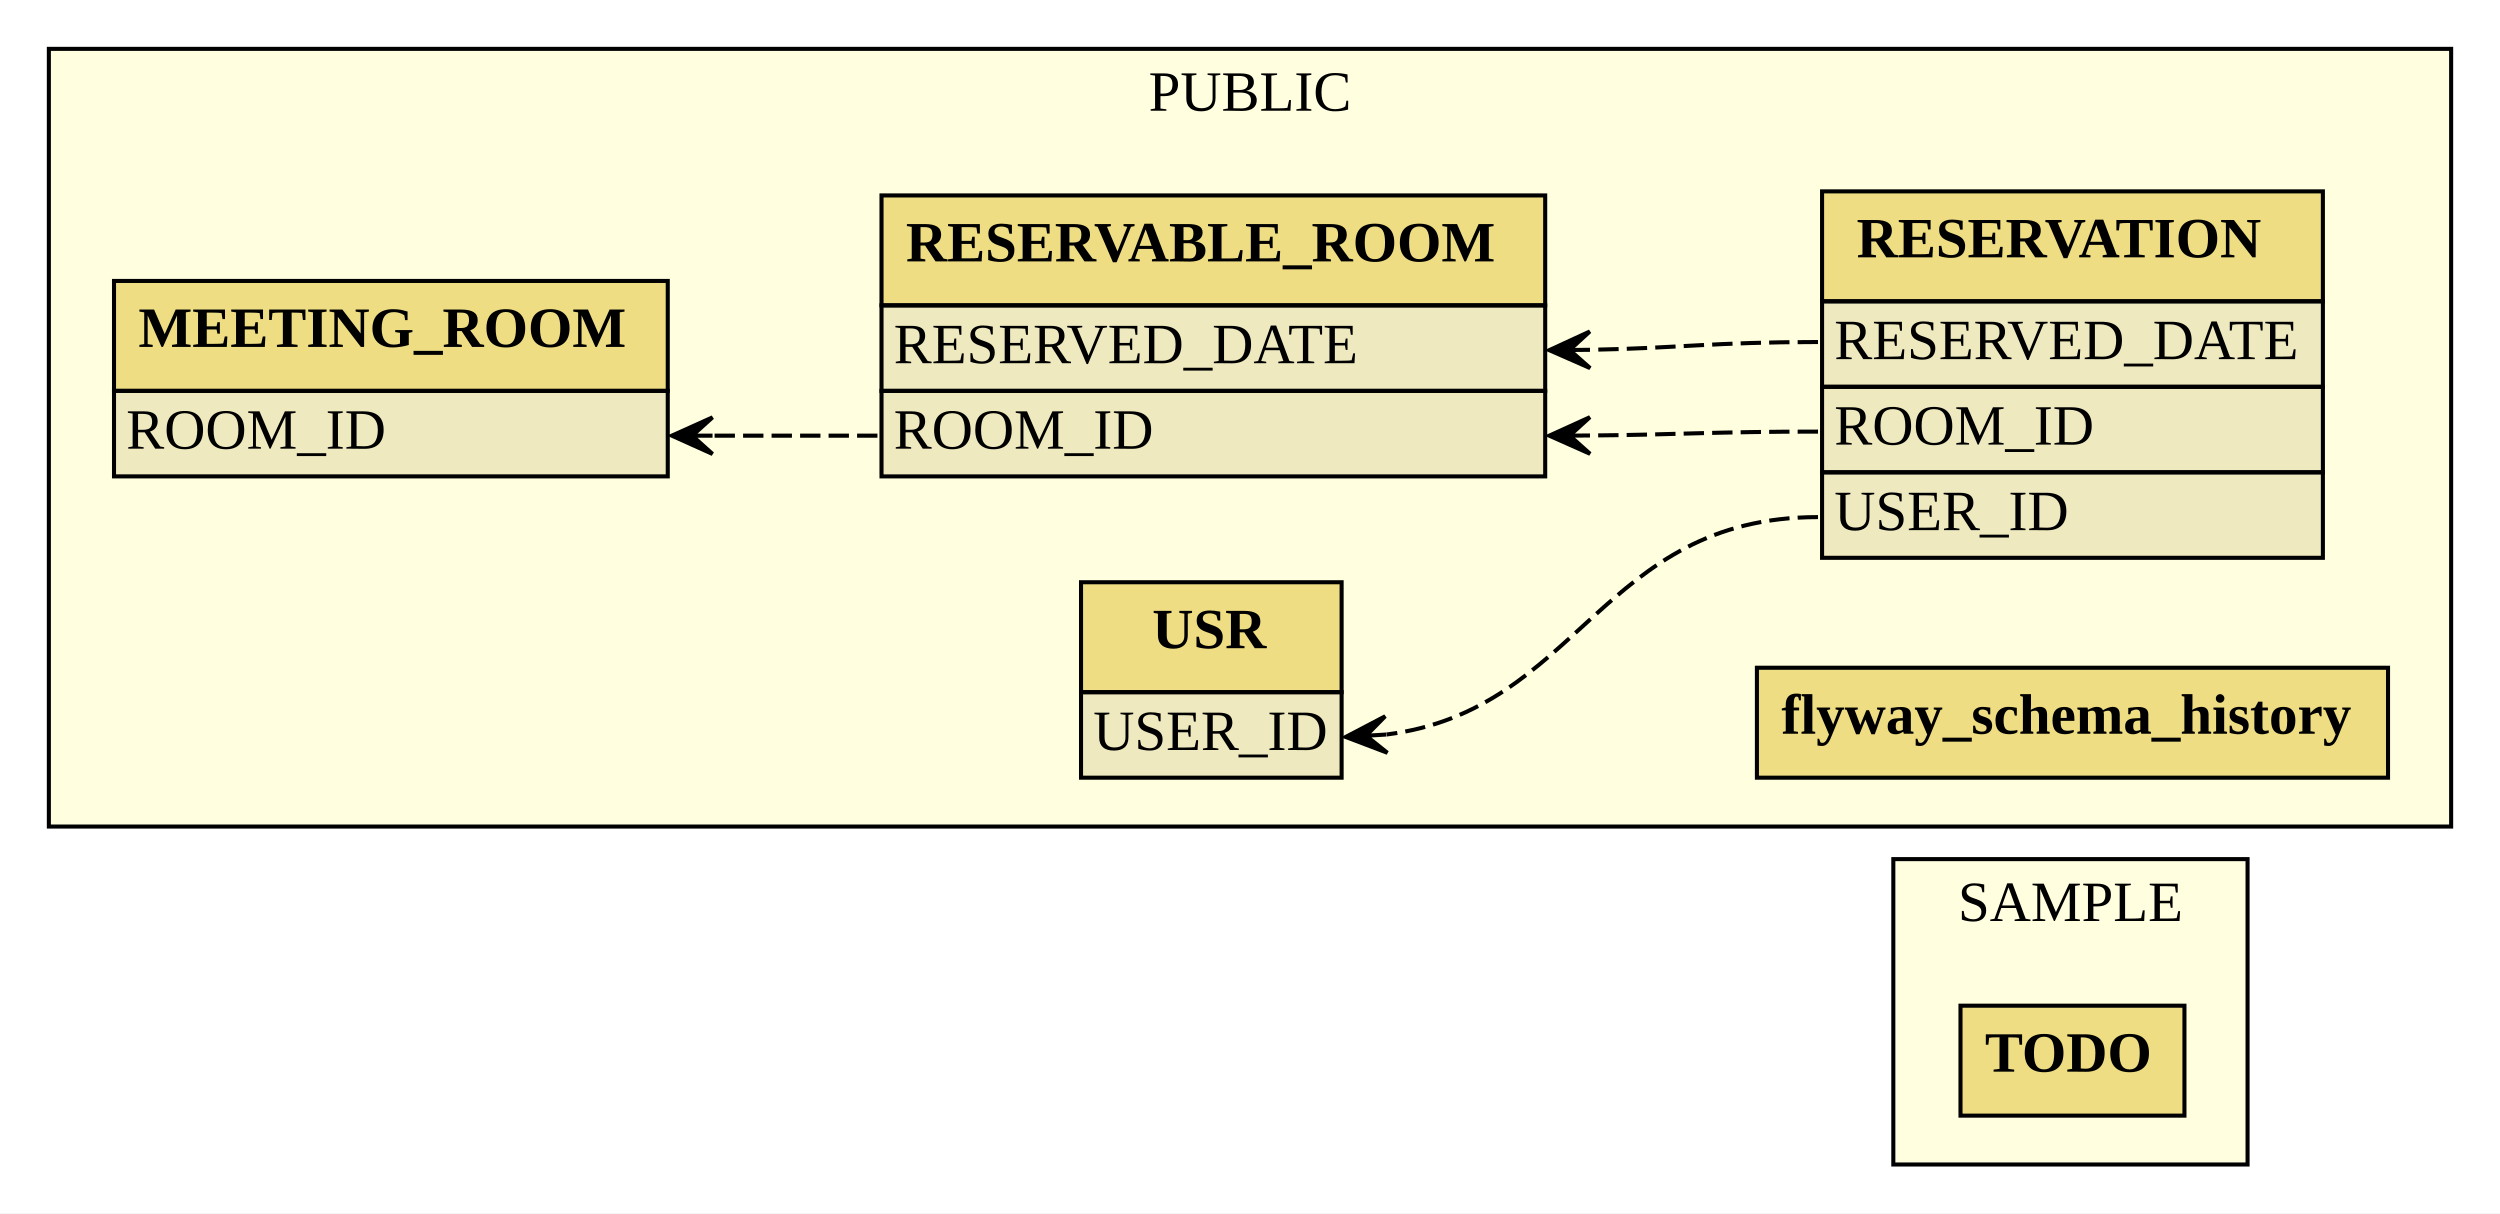
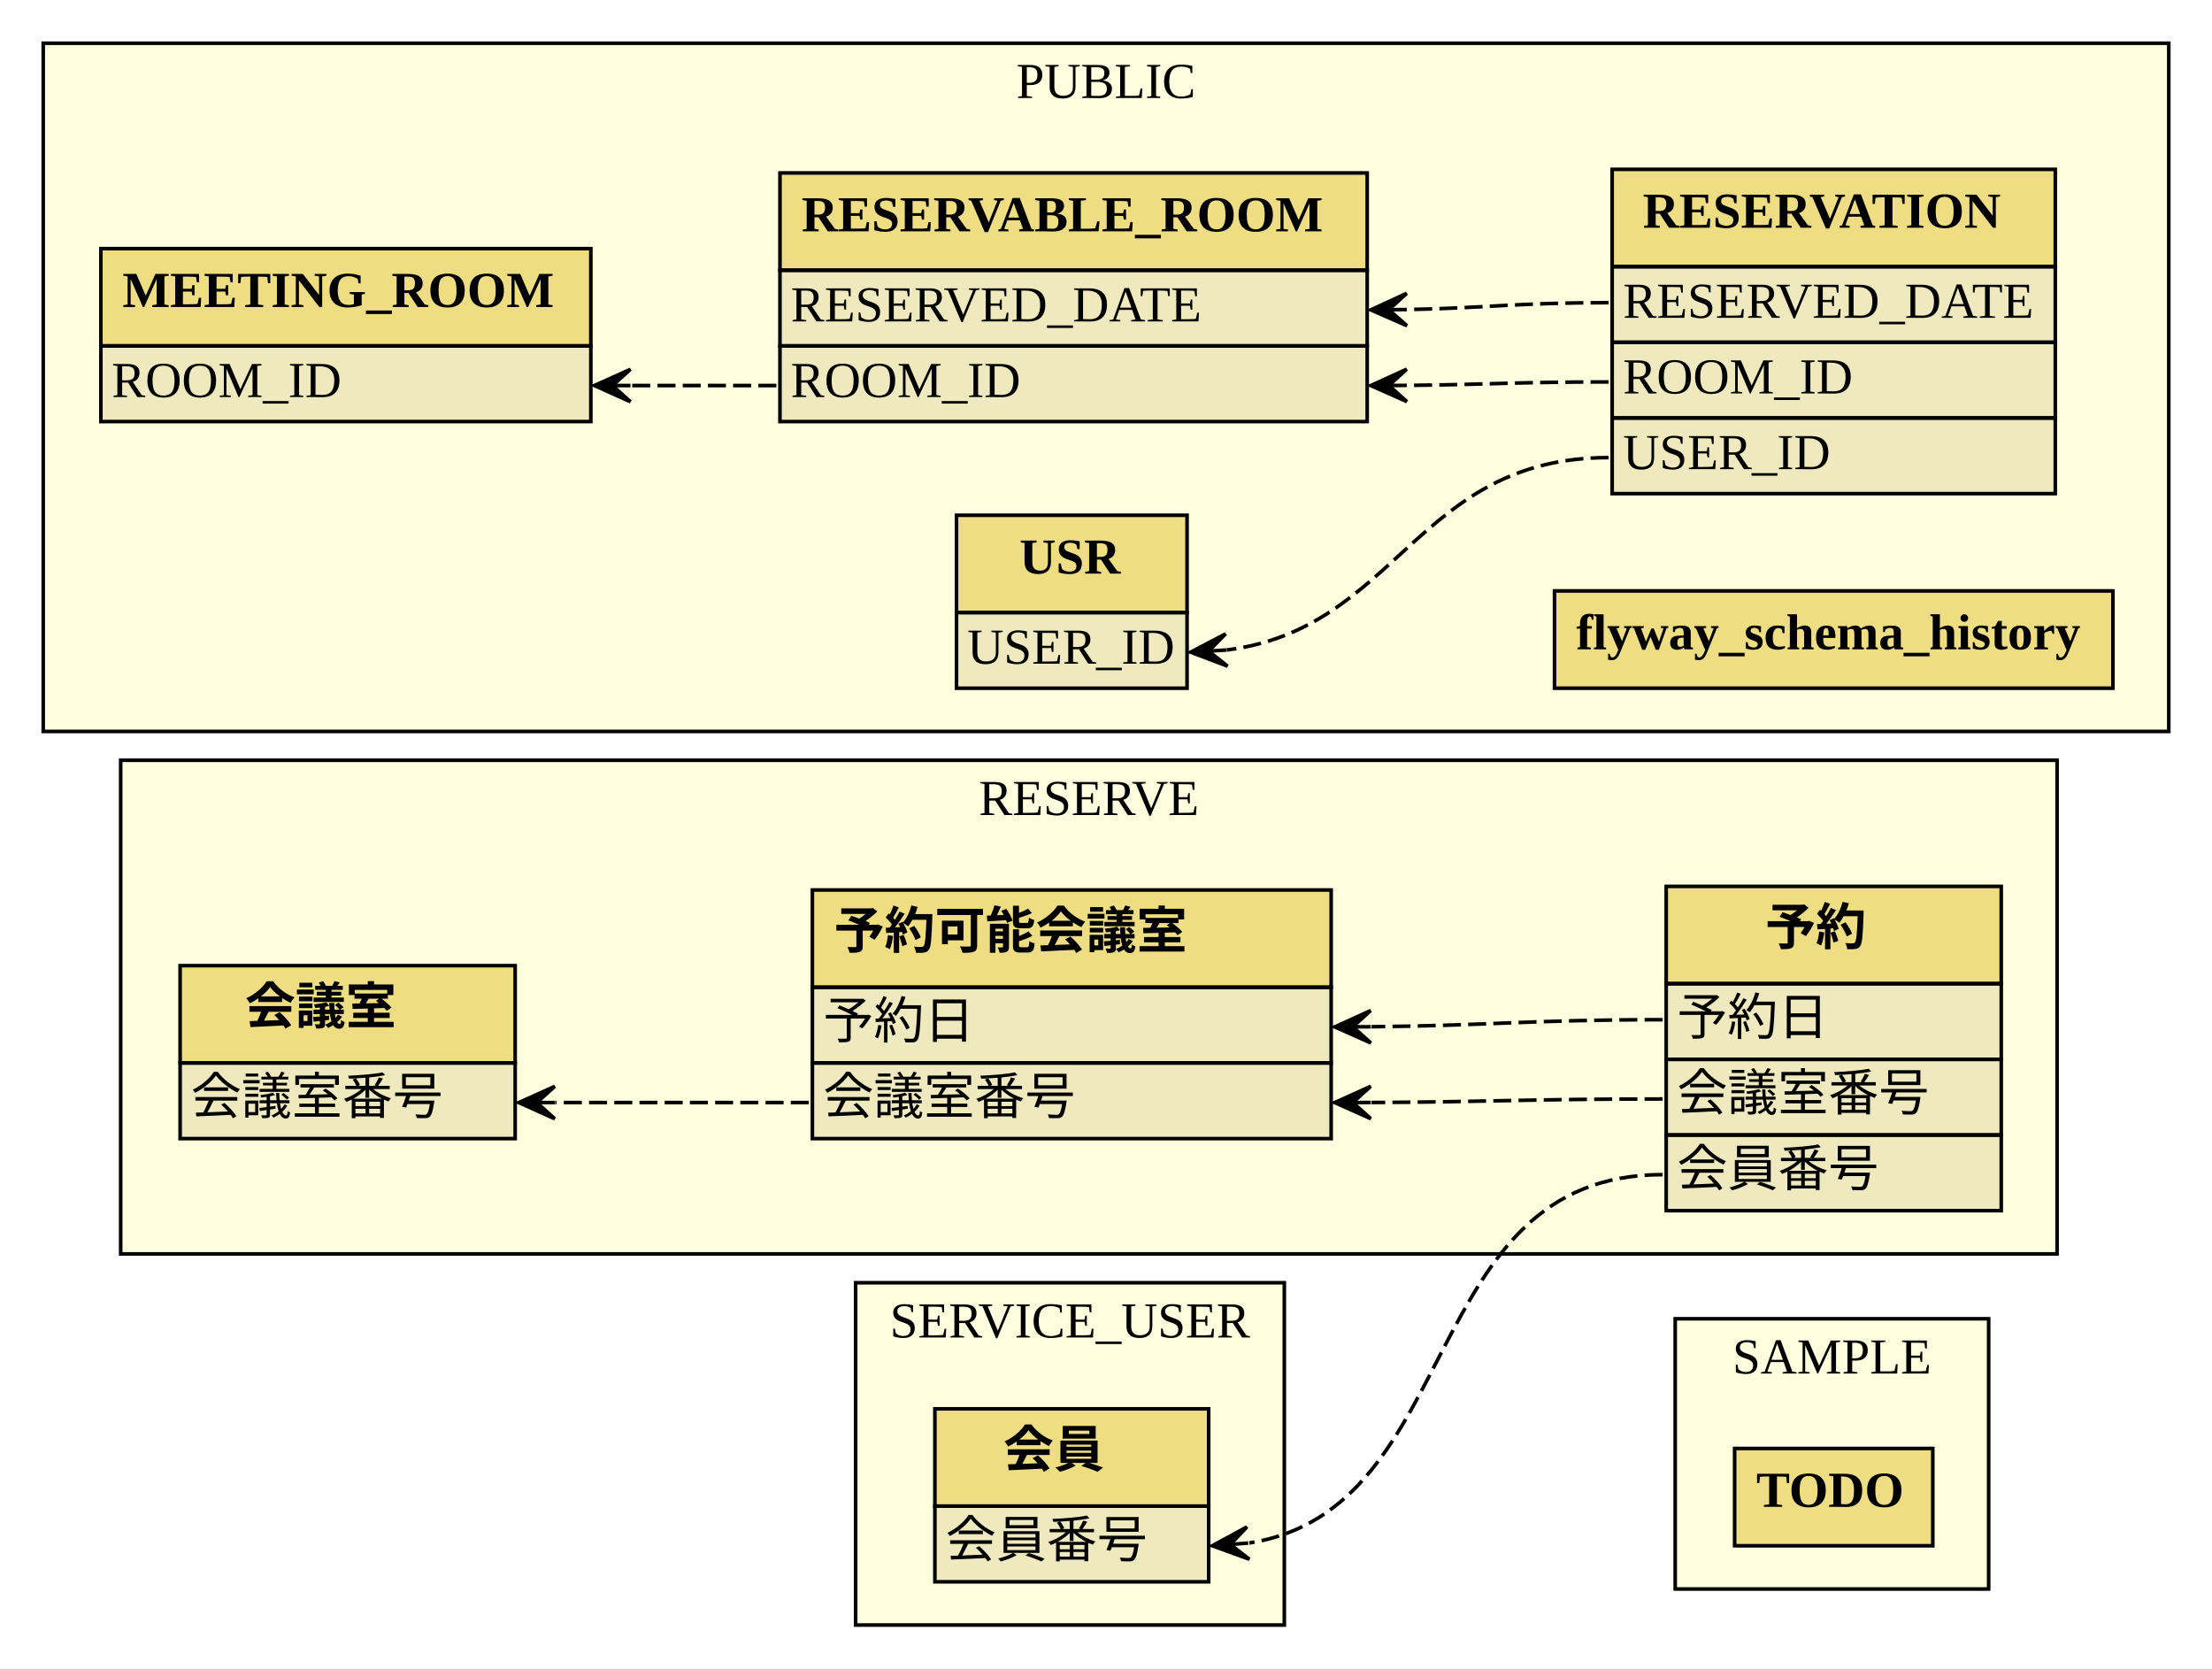
- <svg xmlns="http://www.w3.org/2000/svg" width="614pt" height="298pt" viewBox="0.00 0.00 614.00 298.00">
-   <g id="graph0" class="graph" transform="scale(1 1) rotate(0) translate(4 294)">
-     <polygon fill="white" stroke="transparent" points="-4,4 -4,-294 610,-294 610,4 -4,4" />
+ <svg xmlns="http://www.w3.org/2000/svg" width="614pt" height="463pt" viewBox="0.00 0.00 614.00 463.00">
+   <g id="graph0" class="graph" transform="scale(1 1) rotate(0) translate(4 459)">
+     <polygon fill="white" stroke="transparent" points="-4,4 -4,-459 610,-459 610,4 -4,4" />
    <g id="clust1" class="cluster">
-       <polygon fill="lightyellow" stroke="black" points="461,-8 461,-83 548,-83 548,-8 461,-8" />
-       <text text-anchor="middle" x="504.5" y="-67.8" font-family="Times New Roman,serif" font-size="14.00">
+       <polygon fill="lightyellow" stroke="black" points="461,-18 461,-93 548,-93 548,-18 461,-18" />
+       <text text-anchor="middle" x="504.5" y="-77.8" font-family="Times New Roman,serif" font-size="14.00">
                SAMPLE
            </text>
    </g>
+     <g id="clust3" class="cluster">
+       <polygon fill="lightyellow" stroke="black" points="8,-256 8,-447 598,-447 598,-256 8,-256" />
+       <text text-anchor="middle" x="303" y="-431.8" font-family="Times New Roman,serif" font-size="14.00">PUBLIC
+             </text>
+     </g>
    <g id="clust2" class="cluster">
-       <polygon fill="lightyellow" stroke="black" points="8,-91 8,-282 598,-282 598,-91 8,-91" />
-       <text text-anchor="middle" x="303" y="-266.8" font-family="Times New Roman,serif" font-size="14.00">PUBLIC
+       <polygon fill="lightyellow" stroke="black" points="29.5,-111 29.5,-248 567,-248 567,-111 29.5,-111" />
+       <text text-anchor="middle" x="298.25" y="-232.8" font-family="Times New Roman,serif" font-size="14.00">
+                 RESERVE
+             </text>
+     </g>
+     <g id="clust4" class="cluster">
+       <polygon fill="lightyellow" stroke="black" points="233.5,-8 233.5,-103 352.5,-103 352.5,-8 233.5,-8" />
+       <text text-anchor="middle" x="293" y="-87.8" font-family="Times New Roman,serif" font-size="14.00">
+                 SERVICE_USER
            </text>
    </g>
    <g id="node1" class="node">
-       <polygon fill="#eee9bf" stroke="transparent" points="477,-20.5 477,-47.5 532,-47.5 532,-20.5 477,-20.5" />
-       <polygon fill="#eedd82" stroke="transparent" points="477.5,-20 477.5,-47 532.5,-47 532.5,-20 477.5,-20" />
-       <polygon fill="none" stroke="black" points="477.5,-20 477.5,-47 532.5,-47 532.5,-20 477.5,-20" />
-       <text text-anchor="start" x="483.5" y="-30.8" font-family="Times New Roman,serif" font-weight="bold" font-size="14.00">TODO
+       <polygon fill="#eee9bf" stroke="transparent" points="477,-30.5 477,-57.5 532,-57.5 532,-30.5 477,-30.5" />
+       <polygon fill="#eedd82" stroke="transparent" points="477.5,-30 477.5,-57 532.5,-57 532.5,-30 477.5,-30" />
+       <polygon fill="none" stroke="black" points="477.5,-30 477.5,-57 532.5,-57 532.5,-30 477.5,-30" />
+       <text text-anchor="start" x="483.5" y="-40.8" font-family="Times New Roman,serif" font-weight="bold" font-size="14.00">TODO
            </text>
    </g>
    <g id="node2" class="node">
-       <polygon fill="#eee9bf" stroke="transparent" points="443,-157 443,-247 566,-247 566,-157 443,-157" />
-       <polygon fill="#eedd82" stroke="transparent" points="443.5,-220 443.5,-247 566.5,-247 566.5,-220 443.5,-220" />
-       <polygon fill="none" stroke="black" points="443.5,-220 443.5,-247 566.5,-247 566.5,-220 443.5,-220" />
-       <text text-anchor="start" x="452" y="-230.8" font-family="Times New Roman,serif" font-weight="bold" font-size="14.00">RESERVATION
+       <polygon fill="#eee9bf" stroke="transparent" points="45.5,-143 45.5,-191 138.5,-191 138.5,-143 45.5,-143" />
+       <polygon fill="#eedd82" stroke="transparent" points="46,-164 46,-191 139,-191 139,-164 46,-164" />
+       <polygon fill="none" stroke="black" points="46,-164 46,-191 139,-191 139,-164 46,-164" />
+       <text text-anchor="start" x="64" y="-174.8" font-family="Times New Roman,serif" font-weight="bold" font-size="14.00">会議室
            </text>
-       <polygon fill="none" stroke="black" points="443.5,-199 443.5,-220 566.5,-220 566.5,-199 443.5,-199" />
-       <text text-anchor="start" x="446.5" y="-205.8" font-family="Times New Roman,serif" font-size="14.00">
+       <polygon fill="none" stroke="black" points="46,-143 46,-164 139,-164 139,-143 46,-143" />
+       <text text-anchor="start" x="49" y="-149.8" font-family="Times New Roman,serif" font-size="14.00">会議室番号
+             </text>
+     </g>
+     <g id="node3" class="node">
+       <polygon fill="#eee9bf" stroke="transparent" points="458,-123 458,-213 551,-213 551,-123 458,-123" />
+       <polygon fill="#eedd82" stroke="transparent" points="458.5,-186 458.5,-213 551.5,-213 551.5,-186 458.5,-186" />
+       <polygon fill="none" stroke="black" points="458.5,-186 458.5,-213 551.5,-213 551.5,-186 458.5,-186" />
+       <text text-anchor="start" x="486" y="-196.8" font-family="Times New Roman,serif" font-weight="bold" font-size="14.00">予約
+             </text>
+       <polygon fill="none" stroke="black" points="458.5,-165 458.5,-186 551.5,-186 551.5,-165 458.5,-165" />
+       <text text-anchor="start" x="461.5" y="-171.8" font-family="Times New Roman,serif" font-size="14.00">予約日
+             </text>
+       <polygon fill="none" stroke="black" points="458.5,-144 458.5,-165 551.5,-165 551.5,-144 458.5,-144" />
+       <text text-anchor="start" x="461.5" y="-150.8" font-family="Times New Roman,serif" font-size="14.00">会議室番号
+             </text>
+       <polygon fill="none" stroke="black" points="458.5,-123 458.5,-144 551.5,-144 551.5,-123 458.5,-123" />
+       <text text-anchor="start" x="461.5" y="-129.8" font-family="Times New Roman,serif" font-size="14.00">会員番号
+             </text>
+     </g>
+     <g id="node4" class="node">
+       <polygon fill="#eee9bf" stroke="transparent" points="221.5,-143.5 221.5,-212.5 365.5,-212.5 365.5,-143.5 221.5,-143.5" />
+       <polygon fill="#eedd82" stroke="transparent" points="221.5,-185 221.5,-212 365.5,-212 365.5,-185 221.5,-185" />
+       <polygon fill="none" stroke="black" points="221.5,-185 221.5,-212 365.5,-212 365.5,-185 221.5,-185" />
+       <text text-anchor="start" x="227.5" y="-195.8" font-family="Times New Roman,serif" font-weight="bold" font-size="14.00">予約可能会議室
+             </text>
+       <polygon fill="none" stroke="black" points="221.5,-164 221.5,-185 365.5,-185 365.5,-164 221.5,-164" />
+       <text text-anchor="start" x="224.5" y="-170.8" font-family="Times New Roman,serif" font-size="14.00">予約日
+             </text>
+       <polygon fill="none" stroke="black" points="221.5,-143 221.5,-164 365.5,-164 365.5,-143 221.5,-143" />
+       <text text-anchor="start" x="224.5" y="-149.8" font-family="Times New Roman,serif" font-size="14.00">会議室番号
+             </text>
+     </g>
+     <g id="edge1" class="edge">
+       <path fill="none" stroke="black" stroke-dasharray="5,2" d="M457.5,-176C420.68,-176 409.01,-174.34 376.71,-174.05" />
+       <polygon fill="black" stroke="black" points="366.5,-174 376.52,-169.54 371.5,-174.02 376.5,-174.04 376.5,-174.04 376.5,-174.04 371.5,-174.02 376.48,-178.54 366.5,-174 366.5,-174" />
+     </g>
+     <g id="edge2" class="edge">
+       <path fill="none" stroke="black" stroke-dasharray="5,2" d="M457.5,-154C420.69,-154 409.01,-153.17 376.71,-153.02" />
+       <polygon fill="black" stroke="black" points="366.5,-153 376.51,-148.52 371.5,-153.01 376.5,-153.02 376.5,-153.02 376.5,-153.02 371.5,-153.01 376.49,-157.52 366.5,-153 366.5,-153" />
+     </g>
+     <g id="node10" class="node">
+       <polygon fill="#eee9bf" stroke="transparent" points="255.5,-20 255.5,-68 331.5,-68 331.5,-20 255.5,-20" />
+       <polygon fill="#eedd82" stroke="transparent" points="255.5,-41 255.5,-68 331.5,-68 331.5,-41 255.5,-41" />
+       <polygon fill="none" stroke="black" points="255.5,-41 255.5,-68 331.5,-68 331.5,-41 255.5,-41" />
+       <text text-anchor="start" x="274.5" y="-51.8" font-family="Times New Roman,serif" font-weight="bold" font-size="14.00">会員
+             </text>
+       <polygon fill="none" stroke="black" points="255.5,-20 255.5,-41 331.5,-41 331.5,-20 255.5,-20" />
+       <text text-anchor="start" x="258.5" y="-26.8" font-family="Times New Roman,serif" font-size="14.00">会員番号
+             </text>
+     </g>
+     <g id="edge3" class="edge">
+       <path fill="none" stroke="black" stroke-dasharray="5,2" d="M457.5,-133C389.17,-133 402.79,-40.2 342.79,-30.77" />
+       <polygon fill="black" stroke="black" points="332.5,-30 342.81,-26.26 337.49,-30.37 342.47,-30.75 342.47,-30.75 342.47,-30.75 337.49,-30.37 342.14,-35.23 332.5,-30 332.5,-30" />
+     </g>
+     <g id="edge4" class="edge">
+       <path fill="none" stroke="black" stroke-dasharray="5,2" d="M220.5,-153C188.36,-153 177.87,-153 150.13,-153" />
+       <polygon fill="black" stroke="black" points="140,-153 150,-148.5 145,-153 150,-153 150,-153 150,-153 145,-153 150,-157.5 140,-153 140,-153" />
+     </g>
+     <g id="node5" class="node">
+       <polygon fill="#eee9bf" stroke="transparent" points="443,-322 443,-412 566,-412 566,-322 443,-322" />
+       <polygon fill="#eedd82" stroke="transparent" points="443.5,-385 443.5,-412 566.5,-412 566.5,-385 443.5,-385" />
+       <polygon fill="none" stroke="black" points="443.5,-385 443.5,-412 566.5,-412 566.5,-385 443.5,-385" />
+       <text text-anchor="start" x="452" y="-395.8" font-family="Times New Roman,serif" font-weight="bold" font-size="14.00">RESERVATION
+             </text>
+       <polygon fill="none" stroke="black" points="443.5,-364 443.5,-385 566.5,-385 566.5,-364 443.5,-364" />
+       <text text-anchor="start" x="446.5" y="-370.8" font-family="Times New Roman,serif" font-size="14.00">
                RESERVED_DATE
            </text>
-       <polygon fill="none" stroke="black" points="443.5,-178 443.5,-199 566.5,-199 566.5,-178 443.5,-178" />
-       <text text-anchor="start" x="446.5" y="-184.8" font-family="Times New Roman,serif" font-size="14.00">
+       <polygon fill="none" stroke="black" points="443.5,-343 443.5,-364 566.5,-364 566.5,-343 443.5,-343" />
+       <text text-anchor="start" x="446.5" y="-349.8" font-family="Times New Roman,serif" font-size="14.00">
                ROOM_ID
            </text>
-       <polygon fill="none" stroke="black" points="443.5,-157 443.5,-178 566.5,-178 566.5,-157 443.5,-157" />
-       <text text-anchor="start" x="446.5" y="-163.8" font-family="Times New Roman,serif" font-size="14.00">
+       <polygon fill="none" stroke="black" points="443.5,-322 443.5,-343 566.5,-343 566.5,-322 443.5,-322" />
+       <text text-anchor="start" x="446.5" y="-328.8" font-family="Times New Roman,serif" font-size="14.00">
                USER_ID
            </text>
    </g>
-     <g id="node3" class="node">
-       <polygon fill="#eee9bf" stroke="transparent" points="261.5,-103 261.5,-151 325.5,-151 325.5,-103 261.5,-103" />
-       <polygon fill="#eedd82" stroke="transparent" points="261.5,-124 261.5,-151 325.5,-151 325.5,-124 261.5,-124" />
-       <polygon fill="none" stroke="black" points="261.5,-124 261.5,-151 325.5,-151 325.5,-124 261.5,-124" />
-       <text text-anchor="start" x="279" y="-134.8" font-family="Times New Roman,serif" font-weight="bold" font-size="14.00">USR
+     <g id="node6" class="node">
+       <polygon fill="#eee9bf" stroke="transparent" points="261.5,-268 261.5,-316 325.5,-316 325.5,-268 261.5,-268" />
+       <polygon fill="#eedd82" stroke="transparent" points="261.5,-289 261.5,-316 325.5,-316 325.5,-289 261.5,-289" />
+       <polygon fill="none" stroke="black" points="261.5,-289 261.5,-316 325.5,-316 325.5,-289 261.5,-289" />
+       <text text-anchor="start" x="279" y="-299.8" font-family="Times New Roman,serif" font-weight="bold" font-size="14.00">USR
            </text>
-       <polygon fill="none" stroke="black" points="261.5,-103 261.5,-124 325.5,-124 325.5,-103 261.5,-103" />
-       <text text-anchor="start" x="264.5" y="-109.8" font-family="Times New Roman,serif" font-size="14.00">
+       <polygon fill="none" stroke="black" points="261.5,-268 261.5,-289 325.5,-289 325.5,-268 261.5,-268" />
+       <text text-anchor="start" x="264.5" y="-274.8" font-family="Times New Roman,serif" font-size="14.00">
                USER_ID
            </text>
    </g>
-     <g id="edge3" class="edge">
-       <path fill="none" stroke="black" stroke-dasharray="5,2" d="M442.5,-167C389.19,-167 383.86,-119.54 336.55,-113.61" />
-       <polygon fill="black" stroke="black" points="326.5,-113 336.75,-109.11 331.49,-113.3 336.48,-113.6 336.48,-113.6 336.48,-113.6 331.49,-113.3 336.21,-118.09 326.5,-113 326.5,-113" />
+     <g id="edge7" class="edge">
+       <path fill="none" stroke="black" stroke-dasharray="5,2" d="M442.5,-332C389.19,-332 383.86,-284.54 336.55,-278.61" />
+       <polygon fill="black" stroke="black" points="326.5,-278 336.75,-274.11 331.49,-278.3 336.48,-278.6 336.48,-278.6 336.48,-278.6 331.49,-278.3 336.21,-283.09 326.5,-278 326.5,-278" />
    </g>
-     <g id="node4" class="node">
-       <polygon fill="#eee9bf" stroke="transparent" points="212,-177.5 212,-246.5 375,-246.5 375,-177.5 212,-177.5" />
-       <polygon fill="#eedd82" stroke="transparent" points="212.5,-219 212.5,-246 375.5,-246 375.5,-219 212.5,-219" />
-       <polygon fill="none" stroke="black" points="212.5,-219 212.5,-246 375.5,-246 375.5,-219 212.5,-219" />
-       <text text-anchor="start" x="218.5" y="-229.8" font-family="Times New Roman,serif" font-weight="bold" font-size="14.00">RESERVABLE_ROOM
+     <g id="node7" class="node">
+       <polygon fill="#eee9bf" stroke="transparent" points="212,-342.5 212,-411.5 375,-411.5 375,-342.5 212,-342.5" />
+       <polygon fill="#eedd82" stroke="transparent" points="212.5,-384 212.5,-411 375.5,-411 375.5,-384 212.5,-384" />
+       <polygon fill="none" stroke="black" points="212.5,-384 212.5,-411 375.5,-411 375.5,-384 212.5,-384" />
+       <text text-anchor="start" x="218.5" y="-394.8" font-family="Times New Roman,serif" font-weight="bold" font-size="14.00">RESERVABLE_ROOM
            </text>
-       <polygon fill="none" stroke="black" points="212.5,-198 212.5,-219 375.5,-219 375.5,-198 212.5,-198" />
-       <text text-anchor="start" x="215.5" y="-204.8" font-family="Times New Roman,serif" font-size="14.00">
+       <polygon fill="none" stroke="black" points="212.5,-363 212.5,-384 375.5,-384 375.5,-363 212.5,-363" />
+       <text text-anchor="start" x="215.5" y="-369.8" font-family="Times New Roman,serif" font-size="14.00">
                RESERVED_DATE
            </text>
-       <polygon fill="none" stroke="black" points="212.5,-177 212.5,-198 375.5,-198 375.5,-177 212.5,-177" />
-       <text text-anchor="start" x="215.5" y="-183.8" font-family="Times New Roman,serif" font-size="14.00">
+       <polygon fill="none" stroke="black" points="212.5,-342 212.5,-363 375.5,-363 375.5,-342 212.5,-342" />
+       <text text-anchor="start" x="215.5" y="-348.8" font-family="Times New Roman,serif" font-size="14.00">
                ROOM_ID
            </text>
    </g>
-     <g id="edge1" class="edge">
-       <path fill="none" stroke="black" stroke-dasharray="5,2" d="M442.5,-210C416.82,-210 408.02,-208.47 386.56,-208.09" />
-       <polygon fill="black" stroke="black" points="376.5,-208 386.54,-203.59 381.5,-208.04 386.5,-208.09 386.5,-208.09 386.5,-208.09 381.5,-208.04 386.46,-212.59 376.5,-208 376.5,-208" />
+     <g id="edge5" class="edge">
+       <path fill="none" stroke="black" stroke-dasharray="5,2" d="M442.5,-375C416.82,-375 408.02,-373.47 386.56,-373.09" />
+       <polygon fill="black" stroke="black" points="376.5,-373 386.54,-368.59 381.5,-373.04 386.5,-373.09 386.5,-373.09 386.5,-373.09 381.5,-373.04 386.46,-377.59 376.5,-373 376.5,-373" />
    </g>
-     <g id="edge2" class="edge">
-       <path fill="none" stroke="black" stroke-dasharray="5,2" d="M442.5,-188C416.83,-188 408.01,-187.23 386.56,-187.04" />
-       <polygon fill="black" stroke="black" points="376.5,-187 386.52,-182.54 381.5,-187.02 386.5,-187.04 386.5,-187.04 386.5,-187.04 381.5,-187.02 386.48,-191.54 376.5,-187 376.5,-187" />
+     <g id="edge6" class="edge">
+       <path fill="none" stroke="black" stroke-dasharray="5,2" d="M442.5,-353C416.83,-353 408.01,-352.23 386.56,-352.04" />
+       <polygon fill="black" stroke="black" points="376.5,-352 386.52,-347.54 381.5,-352.02 386.5,-352.04 386.5,-352.04 386.5,-352.04 381.5,-352.02 386.48,-356.54 376.5,-352 376.5,-352" />
    </g>
-     <g id="node6" class="node">
-       <polygon fill="#eee9bf" stroke="transparent" points="24,-177 24,-225 160,-225 160,-177 24,-177" />
-       <polygon fill="#eedd82" stroke="transparent" points="24,-198 24,-225 160,-225 160,-198 24,-198" />
-       <polygon fill="none" stroke="black" points="24,-198 24,-225 160,-225 160,-198 24,-198" />
-       <text text-anchor="start" x="30" y="-208.8" font-family="Times New Roman,serif" font-weight="bold" font-size="14.00">MEETING_ROOM
+     <g id="node9" class="node">
+       <polygon fill="#eee9bf" stroke="transparent" points="24,-342 24,-390 160,-390 160,-342 24,-342" />
+       <polygon fill="#eedd82" stroke="transparent" points="24,-363 24,-390 160,-390 160,-363 24,-363" />
+       <polygon fill="none" stroke="black" points="24,-363 24,-390 160,-390 160,-363 24,-363" />
+       <text text-anchor="start" x="30" y="-373.8" font-family="Times New Roman,serif" font-weight="bold" font-size="14.00">MEETING_ROOM
            </text>
-       <polygon fill="none" stroke="black" points="24,-177 24,-198 160,-198 160,-177 24,-177" />
-       <text text-anchor="start" x="27" y="-183.8" font-family="Times New Roman,serif" font-size="14.00">ROOM_ID
+       <polygon fill="none" stroke="black" points="24,-342 24,-363 160,-363 160,-342 24,-342" />
+       <text text-anchor="start" x="27" y="-348.8" font-family="Times New Roman,serif" font-size="14.00">ROOM_ID
            </text>
    </g>
-     <g id="edge4" class="edge">
-       <path fill="none" stroke="black" stroke-dasharray="5,2" d="M211.5,-187C192.91,-187 185.87,-187 171.25,-187" />
-       <polygon fill="black" stroke="black" points="161,-187 171,-182.5 166,-187 171,-187 171,-187 171,-187 166,-187 171,-191.5 161,-187 161,-187" />
+     <g id="edge8" class="edge">
+       <path fill="none" stroke="black" stroke-dasharray="5,2" d="M211.5,-352C192.91,-352 185.87,-352 171.25,-352" />
+       <polygon fill="black" stroke="black" points="161,-352 171,-347.5 166,-352 171,-352 171,-352 171,-352 166,-352 171,-356.5 161,-352 161,-352" />
    </g>
-     <g id="node5" class="node">
-       <polygon fill="#eee9bf" stroke="transparent" points="427,-103.5 427,-130.5 582,-130.5 582,-103.5 427,-103.5" />
-       <polygon fill="#eedd82" stroke="transparent" points="427.5,-103 427.5,-130 582.5,-130 582.5,-103 427.5,-103" />
-       <polygon fill="none" stroke="black" points="427.5,-103 427.5,-130 582.5,-130 582.5,-103 427.5,-103" />
-       <text text-anchor="start" x="433.5" y="-113.8" font-family="Times New Roman,serif" font-weight="bold" font-size="14.00">flyway_schema_history
+     <g id="node8" class="node">
+       <polygon fill="#eee9bf" stroke="transparent" points="427,-268.5 427,-295.5 582,-295.5 582,-268.5 427,-268.5" />
+       <polygon fill="#eedd82" stroke="transparent" points="427.5,-268 427.5,-295 582.5,-295 582.5,-268 427.5,-268" />
+       <polygon fill="none" stroke="black" points="427.5,-268 427.5,-295 582.5,-295 582.5,-268 427.5,-268" />
+       <text text-anchor="start" x="433.5" y="-278.8" font-family="Times New Roman,serif" font-weight="bold" font-size="14.00">flyway_schema_history
            </text>
    </g>
  </g>
</svg>
